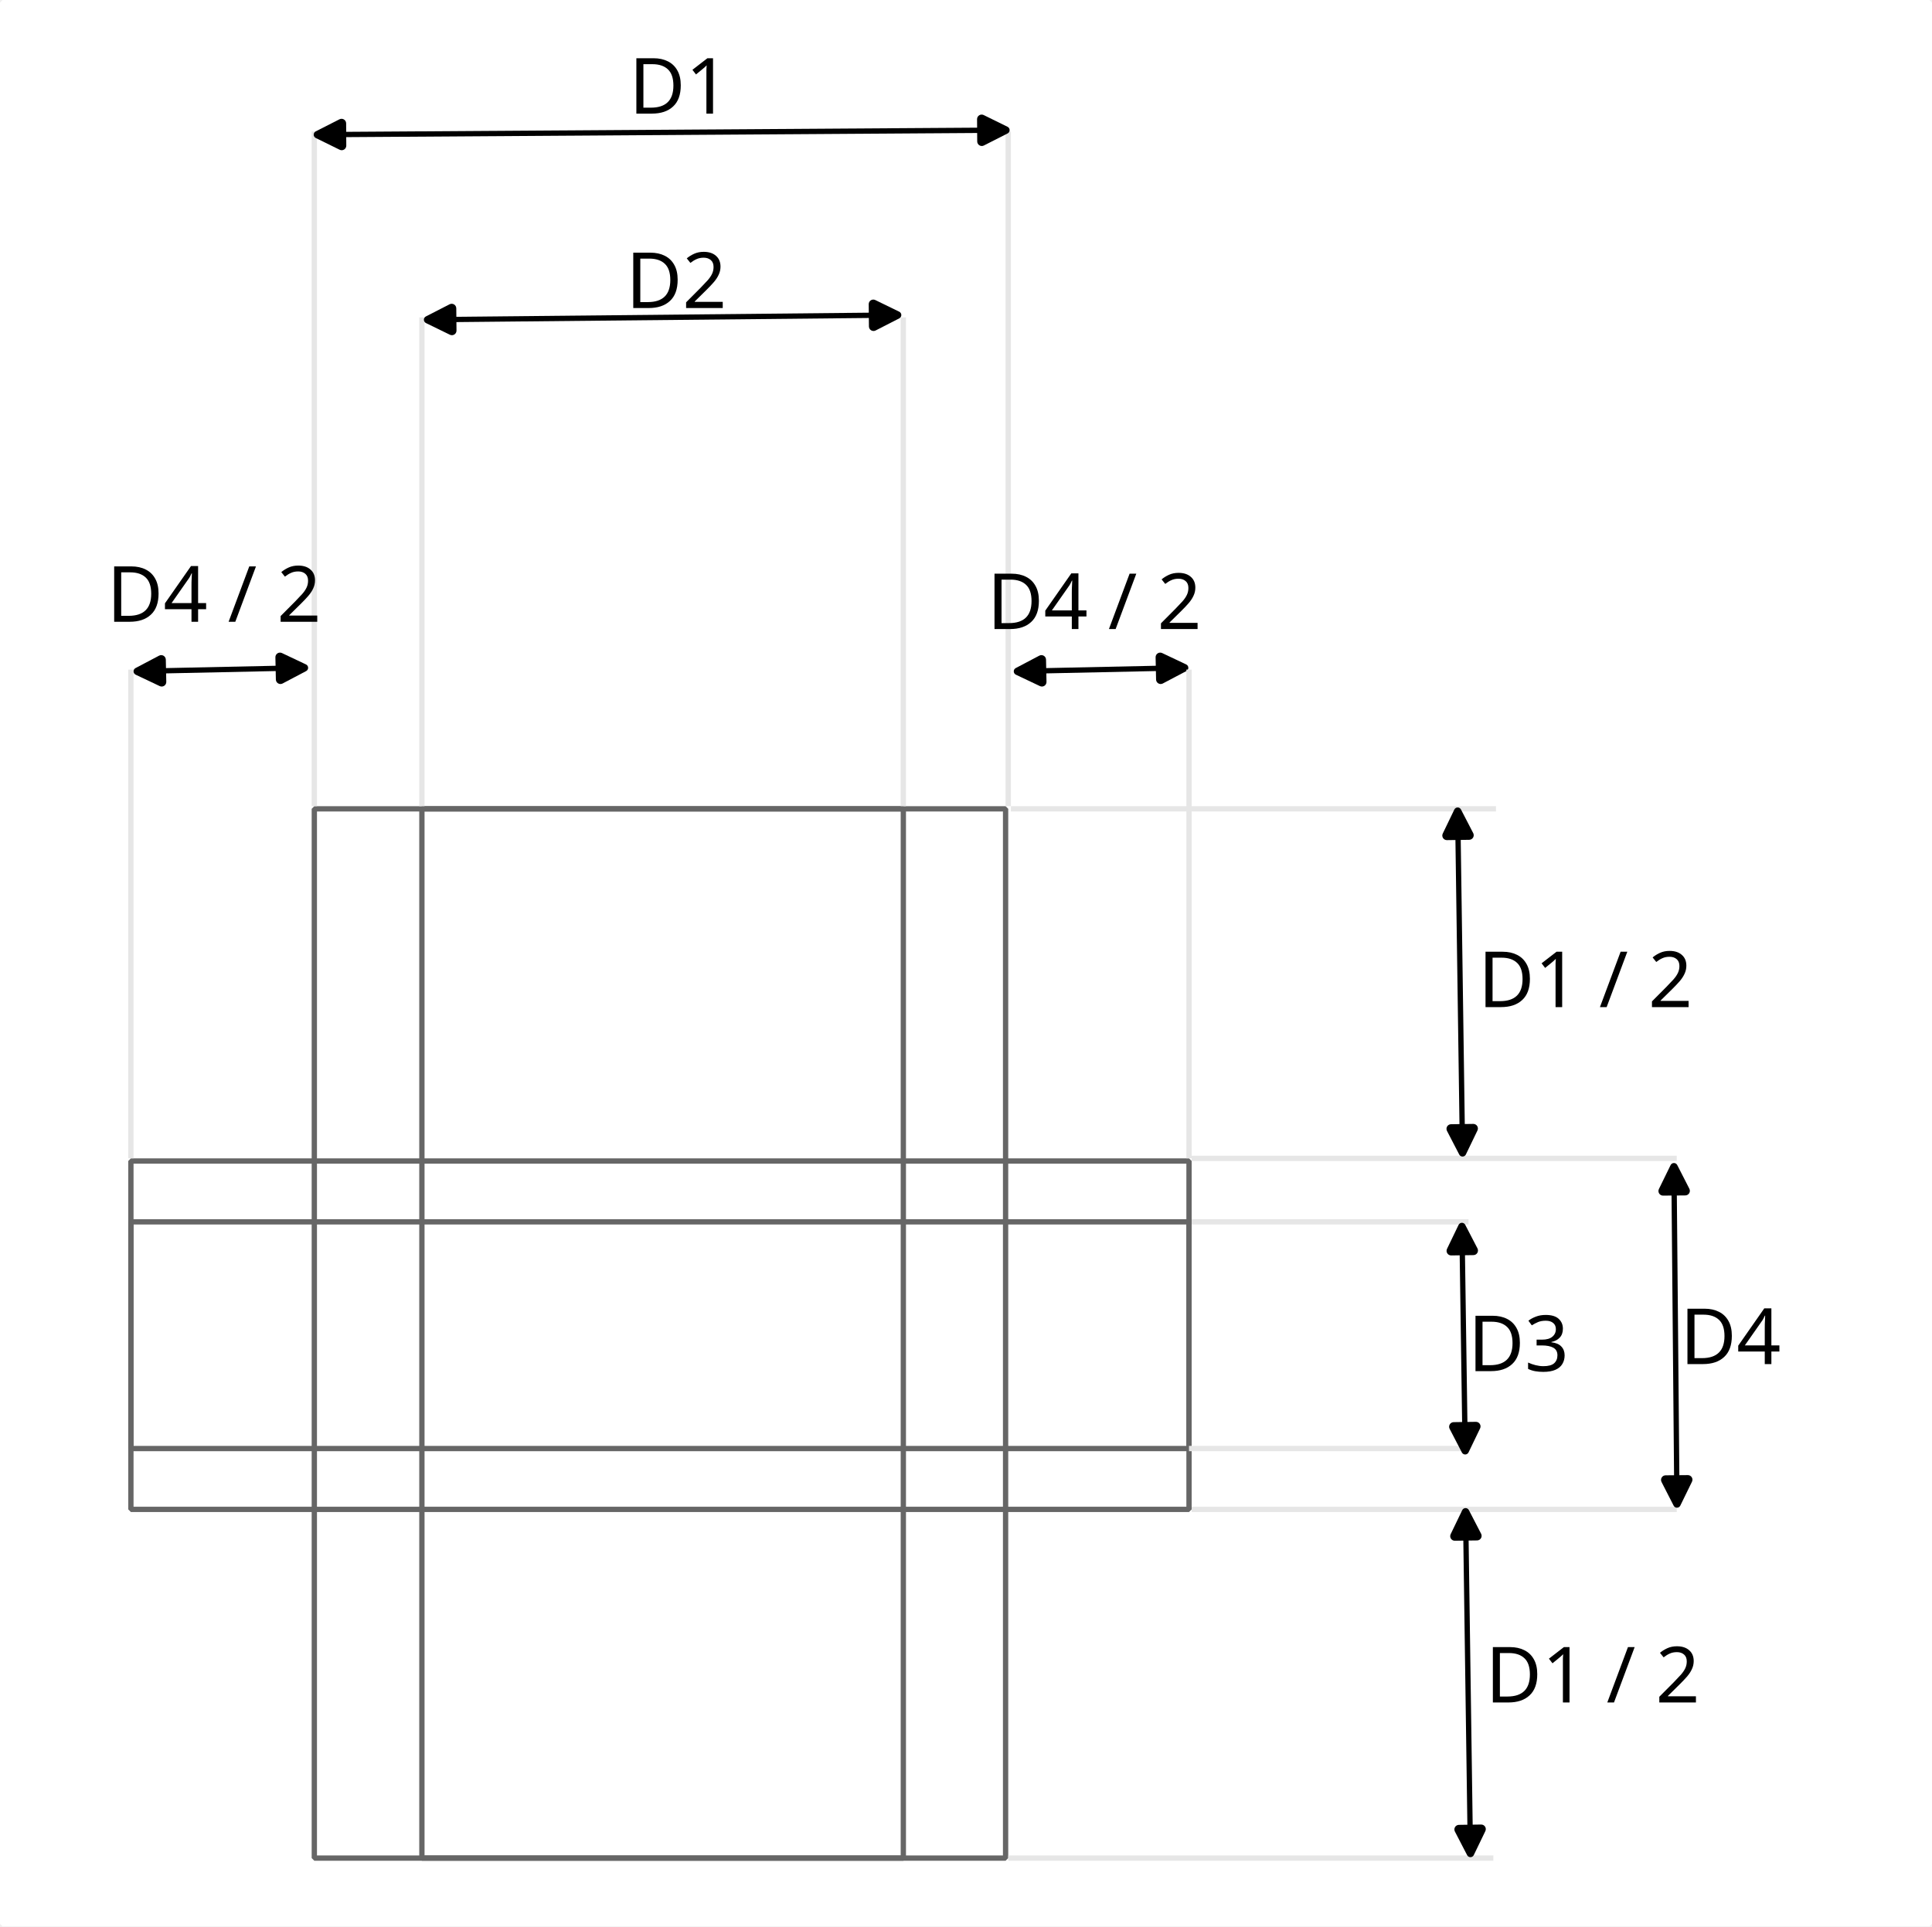
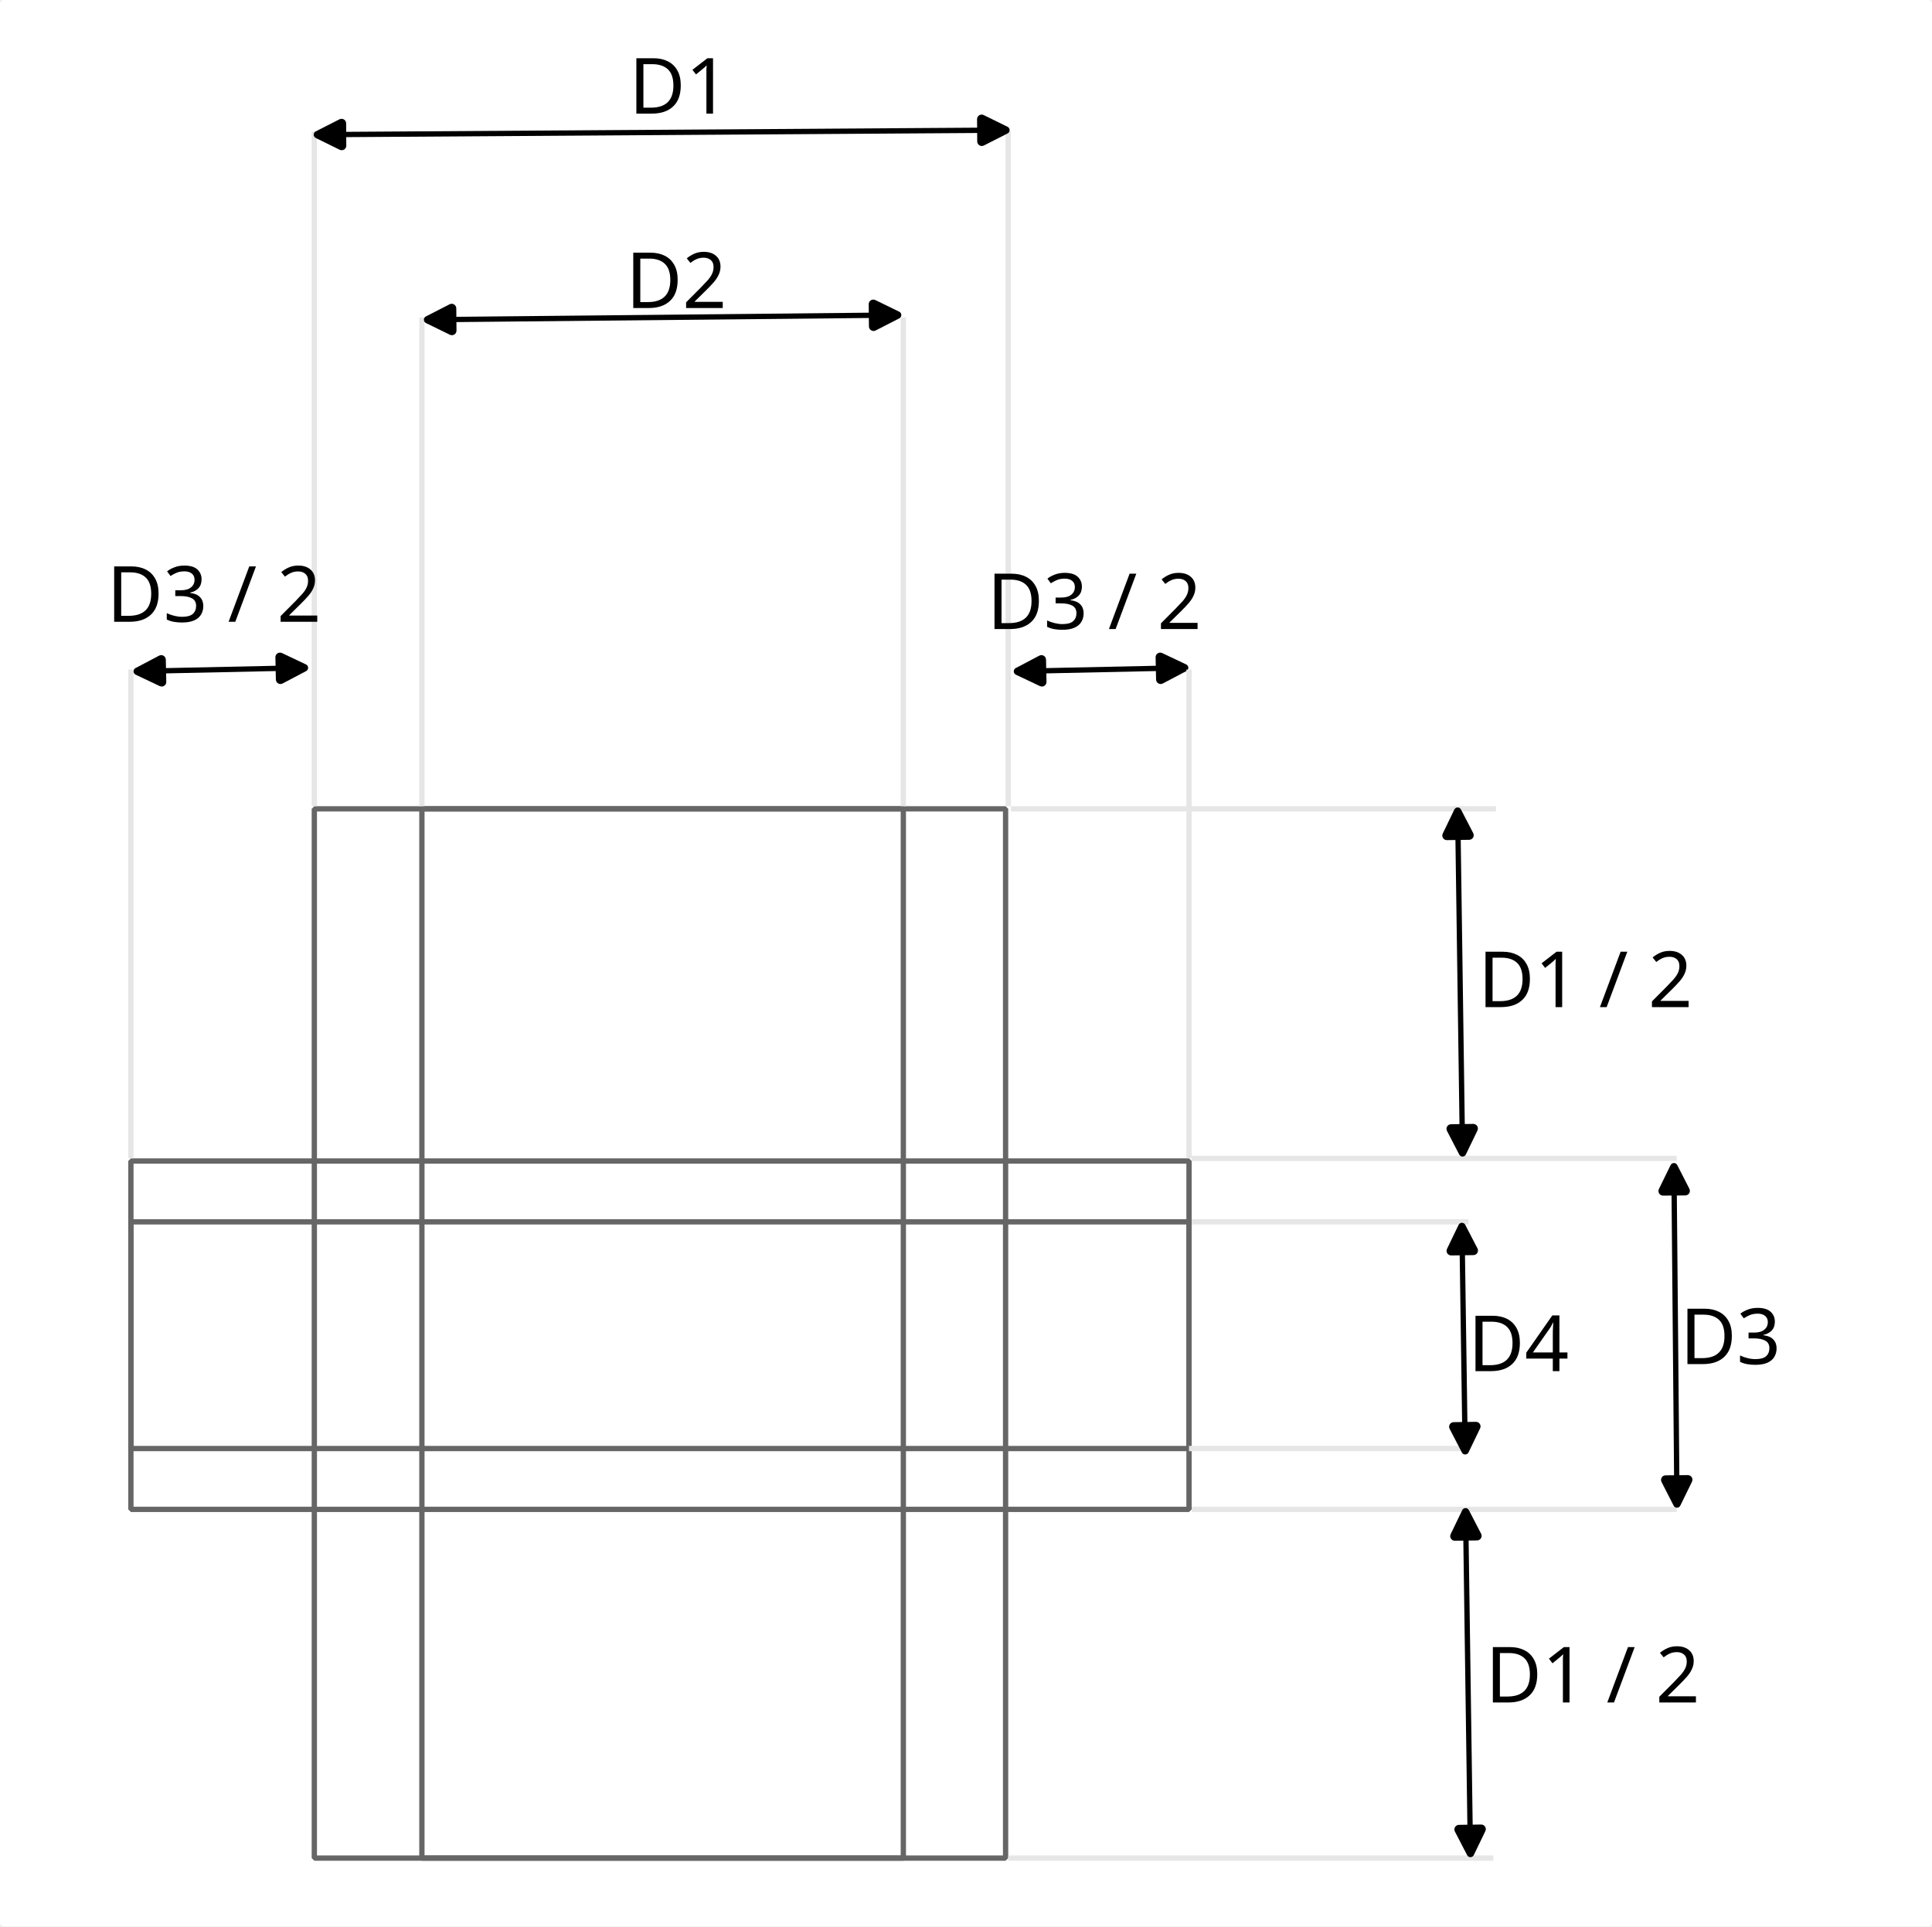
<svg xmlns="http://www.w3.org/2000/svg" width="365.18" height="364.202" viewBox="0 0 96.62 96.362" version="1.1" id="svg1">
  <defs id="defs1">
    <rect x="129.151" y="889.973" width="100.5" height="56.776" id="rect18" />
    <rect x="412.553" y="599.651" width="73.179" height="40.151" id="rect8" />
    <marker style="overflow:visible" id="RoundedArrow-6-8" refX="0" refY="0" orient="auto-start-reverse" markerWidth="1" markerHeight="1" viewBox="0 0 1 1" preserveAspectRatio="xMidYMid">
      <path transform="scale(0.7)" d="m -0.211,-4.106 6.422,3.211 a 1,1 90 0 1 0,1.789 L -0.211,4.106 A 1.236,1.236 31.717 0 1 -2,3 v -6 a 1.236,1.236 148.283 0 1 1.789,-1.106 z" style="fill:context-stroke;fill-rule:evenodd;stroke:none" id="path8-1-8" />
    </marker>
    <rect x="340.375" y="88.265" width="46.133" height="32.905" id="rect6-3" />
    <marker style="overflow:visible" id="RoundedArrow-66" refX="0" refY="0" orient="auto-start-reverse" markerWidth="1" markerHeight="1" viewBox="0 0 1 1" preserveAspectRatio="xMidYMid">
      <path transform="scale(0.7)" d="m -0.211,-4.106 6.422,3.211 a 1,1 90 0 1 0,1.789 L -0.211,4.106 A 1.236,1.236 31.717 0 1 -2,3 v -6 a 1.236,1.236 148.283 0 1 1.789,-1.106 z" style="fill:context-stroke;fill-rule:evenodd;stroke:none" id="path8-4" />
    </marker>
    <rect x="355.383" y="143.118" width="43.365" height="27.859" id="rect7-5" />
    <marker style="overflow:visible" id="RoundedArrow-1-2" refX="0" refY="0" orient="auto-start-reverse" markerWidth="1" markerHeight="1" viewBox="0 0 1 1" preserveAspectRatio="xMidYMid">
      <path transform="scale(0.7)" d="m -0.211,-4.106 6.422,3.211 a 1,1 90 0 1 0,1.789 L -0.211,4.106 A 1.236,1.236 31.717 0 1 -2,3 v -6 a 1.236,1.236 148.283 0 1 1.789,-1.106 z" style="fill:context-stroke;fill-rule:evenodd;stroke:none" id="path8-9-2" />
    </marker>
    <marker style="overflow:visible" id="RoundedArrow-1-6-1" refX="0" refY="0" orient="auto-start-reverse" markerWidth="1" markerHeight="1" viewBox="0 0 1 1" preserveAspectRatio="xMidYMid">
      <path transform="scale(0.7)" d="m -0.211,-4.106 6.422,3.211 a 1,1 90 0 1 0,1.789 L -0.211,4.106 A 1.236,1.236 31.717 0 1 -2,3 v -6 a 1.236,1.236 148.283 0 1 1.789,-1.106 z" style="fill:context-stroke;fill-rule:evenodd;stroke:none" id="path8-9-9-0" />
    </marker>
    <rect x="338.513" y="71.102" width="28.147" height="20.057" id="rect3-5" />
    <rect x="334.63" y="117.079" width="38.96" height="26.595" id="rect4-9" />
    <marker style="overflow:visible" id="RoundedArrow-1-2-7" refX="0" refY="0" orient="auto-start-reverse" markerWidth="1" markerHeight="1" viewBox="0 0 1 1" preserveAspectRatio="xMidYMid">
      <path transform="scale(0.7)" d="m -0.211,-4.106 6.422,3.211 a 1,1 90 0 1 0,1.789 L -0.211,4.106 A 1.236,1.236 31.717 0 1 -2,3 v -6 a 1.236,1.236 148.283 0 1 1.789,-1.106 z" style="fill:context-stroke;fill-rule:evenodd;stroke:none" id="path8-9-2-5" />
    </marker>
    <marker style="overflow:visible" id="RoundedArrow-1-2-7-1" refX="0" refY="0" orient="auto-start-reverse" markerWidth="1" markerHeight="1" viewBox="0 0 1 1" preserveAspectRatio="xMidYMid">
      <path transform="scale(0.7)" d="m -0.211,-4.106 6.422,3.211 a 1,1 90 0 1 0,1.789 L -0.211,4.106 A 1.236,1.236 31.717 0 1 -2,3 v -6 a 1.236,1.236 148.283 0 1 1.789,-1.106 z" style="fill:context-stroke;fill-rule:evenodd;stroke:none" id="path8-9-2-5-2" />
    </marker>
    <rect x="412.553" y="599.651" width="73.179" height="40.151" id="rect8-0" />
    <marker style="overflow:visible" id="RoundedArrow-66-8" refX="0" refY="0" orient="auto-start-reverse" markerWidth="1" markerHeight="1" viewBox="0 0 1 1" preserveAspectRatio="xMidYMid">
      <path transform="scale(0.7)" d="m -0.211,-4.106 6.422,3.211 a 1,1 90 0 1 0,1.789 L -0.211,4.106 A 1.236,1.236 31.717 0 1 -2,3 v -6 a 1.236,1.236 148.283 0 1 1.789,-1.106 z" style="fill:context-stroke;fill-rule:evenodd;stroke:none" id="path8-4-7" />
    </marker>
    <marker style="overflow:visible" id="RoundedArrow-66-8-3" refX="0" refY="0" orient="auto-start-reverse" markerWidth="1" markerHeight="1" viewBox="0 0 1 1" preserveAspectRatio="xMidYMid">
      <path transform="scale(0.7)" d="m -0.211,-4.106 6.422,3.211 a 1,1 90 0 1 0,1.789 L -0.211,4.106 A 1.236,1.236 31.717 0 1 -2,3 v -6 a 1.236,1.236 148.283 0 1 1.789,-1.106 z" style="fill:context-stroke;fill-rule:evenodd;stroke:none" id="path8-4-7-6" />
    </marker>
    <rect x="129.151" y="889.973" width="100.5" height="56.776" id="rect18-9" />
  </defs>
  <g id="layer1" transform="translate(-27.75697,-117.9258)">
    <rect style="fill:#ffffff;stroke:#ffffff;stroke-width:0.265;stroke-linejoin:bevel" id="rect19-7" width="96.355" height="96.097" x="27.889" y="118.058" />
    <rect style="fill:none;stroke:#666666;stroke-width:0.265;stroke-linejoin:bevel" id="rect8-4" width="34.571" height="52.485" x="43.476" y="158.383" />
    <rect style="fill:none;stroke:#666666;stroke-width:0.265;stroke-linejoin:bevel" id="rect9-7" width="24.077" height="52.485" x="48.856" y="158.383" />
    <rect style="fill:none;stroke:#666666;stroke-width:0.265;stroke-linejoin:bevel" id="rect2-0" width="52.917" height="17.427" x="34.303" y="175.999" />
    <rect style="fill:none;stroke:#666666;stroke-width:0.265;stroke-linejoin:bevel" id="rect2-2-7" width="52.917" height="11.339" x="34.303" y="179.043" />
    <path style="fill:none;stroke:#e6e6e6;stroke-width:0.265px;stroke-linecap:butt;stroke-linejoin:miter;stroke-opacity:1" d="M 87.352,179.043 H 101.198" id="path2-6-4" />
    <path style="fill:none;stroke:#e6e6e6;stroke-width:0.265px;stroke-linecap:butt;stroke-linejoin:miter;stroke-opacity:1" d="M 87.22,190.382 H 101.066" id="path2-7-0-9" />
    <path style="fill:none;stroke:#000000;stroke-width:0.265;stroke-linecap:butt;stroke-linejoin:miter;stroke-opacity:1;marker-start:url(#RoundedArrow-6-8);marker-end:url(#RoundedArrow-6-8)" d="m 100.884,180.344 0.132,9.081" id="path3-9-2" />
    <text xml:space="preserve" transform="matrix(0.2645833,0,0,0.2645833,11.11336,159.7232)" id="text6-6" style="font-size:14.667px;line-height:1.25;font-family:sans-serif;white-space:pre;shape-inside:url(#rect6-3);display:inline">
-       <tspan x="340.375" y="101.242" id="tspan2">D3</tspan>
+       <tspan x="340.375" y="101.242" id="tspan1">D4</tspan>
    </text>
    <path style="fill:none;stroke:#e6e6e6;stroke-width:0.265px;stroke-linecap:butt;stroke-linejoin:miter;stroke-opacity:1" d="M 87.352,175.867 H 111.613" id="path2-4" />
    <path style="fill:none;stroke:#e6e6e6;stroke-width:0.265px;stroke-linecap:butt;stroke-linejoin:miter;stroke-opacity:1" d="M 87.352,193.426 H 111.613" id="path2-7-8" />
    <path style="fill:none;stroke:#000000;stroke-width:0.265;stroke-linecap:butt;stroke-linejoin:miter;stroke-opacity:1;marker-start:url(#RoundedArrow-66);marker-end:url(#RoundedArrow-66)" d="m 111.481,177.355 0.132,14.732" id="path3-7" />
    <text xml:space="preserve" transform="matrix(0.2645833,0,0,0.2645833,17.74276,144.8566)" id="text7-1" style="font-size:14.667px;line-height:1.25;font-family:sans-serif;white-space:pre;shape-inside:url(#rect7-5);display:inline">
-       <tspan x="355.383" y="156.096" id="tspan3">D4</tspan>
+       <tspan x="355.383" y="156.096" id="tspan2">D3</tspan>
    </text>
    <path style="fill:none;stroke:#e6e6e6;stroke-width:0.265px;stroke-linecap:butt;stroke-linejoin:miter;stroke-opacity:1" d="M 43.476,158.251 V 124.502" id="path2-3-9" />
    <path style="fill:none;stroke:#e6e6e6;stroke-width:0.265px;stroke-linecap:butt;stroke-linejoin:miter;stroke-opacity:1" d="M 78.179,158.251 V 124.502" id="path2-3-2-0" />
    <path style="fill:none;stroke:#e6e6e6;stroke-width:0.265px;stroke-linecap:butt;stroke-linejoin:miter;stroke-opacity:1" d="M 48.856,158.251 V 133.802" id="path2-3-7-9" />
    <path style="fill:none;stroke:#e6e6e6;stroke-width:0.265px;stroke-linecap:butt;stroke-linejoin:miter;stroke-opacity:1" d="M 72.932,158.251 V 133.802" id="path2-3-7-2-1" />
    <path style="fill:none;stroke:#000000;stroke-width:0.265;stroke-linecap:butt;stroke-linejoin:miter;stroke-opacity:1;marker-start:url(#RoundedArrow-1-2);marker-end:url(#RoundedArrow-1-2)" d="m 44.7,124.655 32.295,-0.213" id="path3-8-7" />
    <path style="fill:none;stroke:#000000;stroke-width:0.265;stroke-linecap:butt;stroke-linejoin:miter;stroke-opacity:1;marker-start:url(#RoundedArrow-1-6-1);marker-end:url(#RoundedArrow-1-6-1)" d="m 50.21,133.908 21.368,-0.213" id="path3-8-4-7" />
    <text xml:space="preserve" transform="matrix(0.2645833,0,0,0.2645833,-30.35976,101.363)" id="text3-1" style="font-size:14.667px;line-height:1.25;font-family:sans-serif;white-space:pre;shape-inside:url(#rect3-5);display:inline">
-       <tspan x="338.514" y="84.078" id="tspan4">D1</tspan>
+       <tspan x="338.514" y="84.078" id="tspan3">D1</tspan>
    </text>
    <text xml:space="preserve" transform="matrix(0.2645833,0,0,0.2645833,-29.48769,98.92351)" id="text4-5" style="font-size:14.667px;line-height:1.25;font-family:sans-serif;white-space:pre;shape-inside:url(#rect4-9);display:inline">
-       <tspan x="334.631" y="130.055" id="tspan5">D2</tspan>
+       <tspan x="334.631" y="130.055" id="tspan4">D2</tspan>
    </text>
    <path style="fill:none;stroke:#e6e6e6;stroke-width:0.265px;stroke-linecap:butt;stroke-linejoin:miter;stroke-opacity:1" d="M 78.312,158.383 H 102.572" id="path2-4-6" />
    <path style="fill:none;stroke:#e6e6e6;stroke-width:0.265px;stroke-linecap:butt;stroke-linejoin:miter;stroke-opacity:1" d="M 78.18,210.869 H 102.44" id="path2-4-5" />
    <path style="fill:none;stroke:#000000;stroke-width:0.265;stroke-linecap:butt;stroke-linejoin:miter;stroke-opacity:1;marker-start:url(#RoundedArrow-1-2-7);marker-end:url(#RoundedArrow-1-2-7)" d="m 100.671,159.57 0.213,14.953" id="path3-8-7-6" />
    <path style="fill:none;stroke:#000000;stroke-width:0.265;stroke-linecap:butt;stroke-linejoin:miter;stroke-opacity:1;marker-start:url(#RoundedArrow-1-2-7-1);marker-end:url(#RoundedArrow-1-2-7-1)" d="m 101.066,194.615 0.213,14.953" id="path3-8-7-6-9" />
-     <text xml:space="preserve" transform="matrix(0.2645833,0,0,0.2645833,-7.482626,6.209972)" id="text2" style="font-size:14.667px;line-height:1.25;font-family:sans-serif;white-space:pre;shape-inside:url(#rect8)">
-       <tspan x="412.553" y="612.629" id="tspan6">D1 / 2</tspan>
+     <text xml:space="preserve" transform="matrix(0.2645833,0,0,0.2645833,-7.482626,6.209972)" id="text2" style="font-size:14.667px;line-height:1.25;font-family:sans-serif;white-space:pre;shape-inside:url(#rect8);display:inline">
+       <tspan x="412.553" y="612.629" id="tspan5">D1 / 2</tspan>
    </text>
    <text xml:space="preserve" transform="matrix(0.2645833,0,0,0.2645833,-7.115164,40.99237)" id="text2-2" style="font-size:14.667px;line-height:1.25;font-family:sans-serif;white-space:pre;shape-inside:url(#rect8-0);display:inline">
-       <tspan x="412.553" y="612.629" id="tspan7">D1 / 2</tspan>
+       <tspan x="412.553" y="612.629" id="tspan6">D1 / 2</tspan>
    </text>
    <path style="fill:none;stroke:#000000;stroke-width:0.265;stroke-linecap:butt;stroke-linejoin:miter;stroke-opacity:1;marker-start:url(#RoundedArrow-66-8);marker-end:url(#RoundedArrow-66-8)" d="m 79.71,151.484 6.222,-0.132" id="path3-7-0" />
    <path style="fill:none;stroke:#e6e6e6;stroke-width:0.265px;stroke-linecap:butt;stroke-linejoin:miter;stroke-opacity:1" d="M 87.22,175.867 V 151.418" id="path2-3-7-2-1-5" />
    <path style="fill:none;stroke:#e6e6e6;stroke-width:0.265px;stroke-linecap:butt;stroke-linejoin:miter;stroke-opacity:1" d="M 34.303,175.867 V 151.418" id="path2-3-7-2-1-5-8" />
    <path style="fill:none;stroke:#000000;stroke-width:0.265;stroke-linecap:butt;stroke-linejoin:miter;stroke-opacity:1;marker-start:url(#RoundedArrow-66-8-3);marker-end:url(#RoundedArrow-66-8-3)" d="m 35.69,151.484 6.222,-0.132" id="path3-7-0-9" />
-     <text xml:space="preserve" transform="matrix(0.2645833,0,0,0.2645833,-1.079995,-89.87852)" id="text18" style="font-size:14.667px;line-height:1.25;font-family:sans-serif;white-space:pre;shape-inside:url(#rect18)">
-       <tspan x="129.15" y="902.949" id="tspan8">D4 / 2</tspan>
+     <text xml:space="preserve" transform="matrix(0.2645833,0,0,0.2645833,-1.079995,-89.87852)" id="text18" style="font-size:14.667px;line-height:1.25;font-family:sans-serif;white-space:pre;shape-inside:url(#rect18);display:inline">
+       <tspan x="129.15" y="902.949" id="tspan7">D3 / 2</tspan>
    </text>
    <text xml:space="preserve" transform="matrix(0.2645833,0,0,0.2645833,42.94581,-89.51409)" id="text18-7" style="font-size:14.667px;line-height:1.25;font-family:sans-serif;white-space:pre;shape-inside:url(#rect18-9);display:inline">
-       <tspan x="129.15" y="902.949" id="tspan9">D4 / 2</tspan>
+       <tspan x="129.15" y="902.949" id="tspan8">D3 / 2</tspan>
    </text>
  </g>
</svg>
